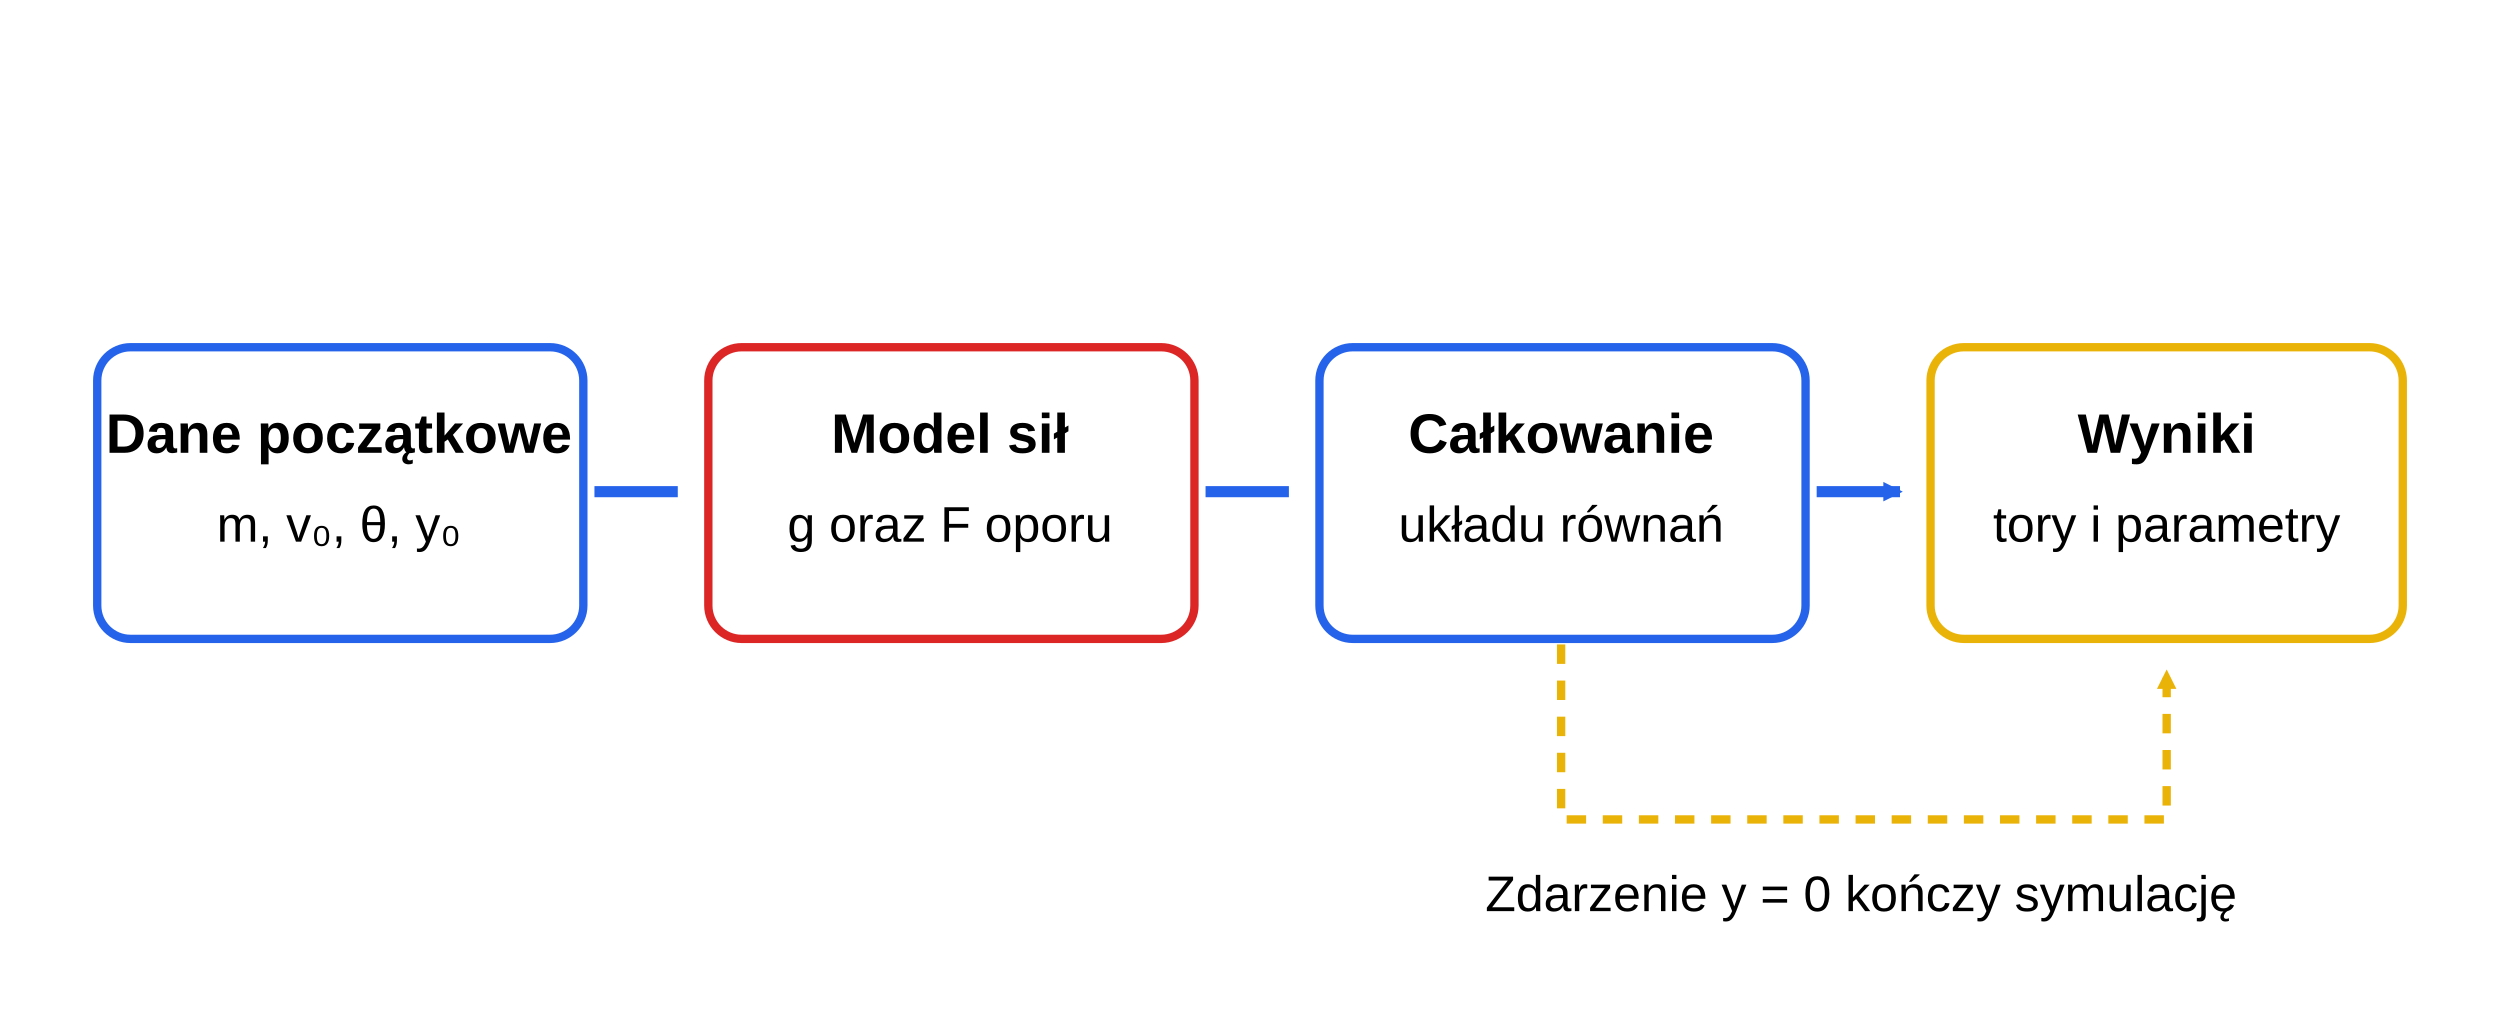
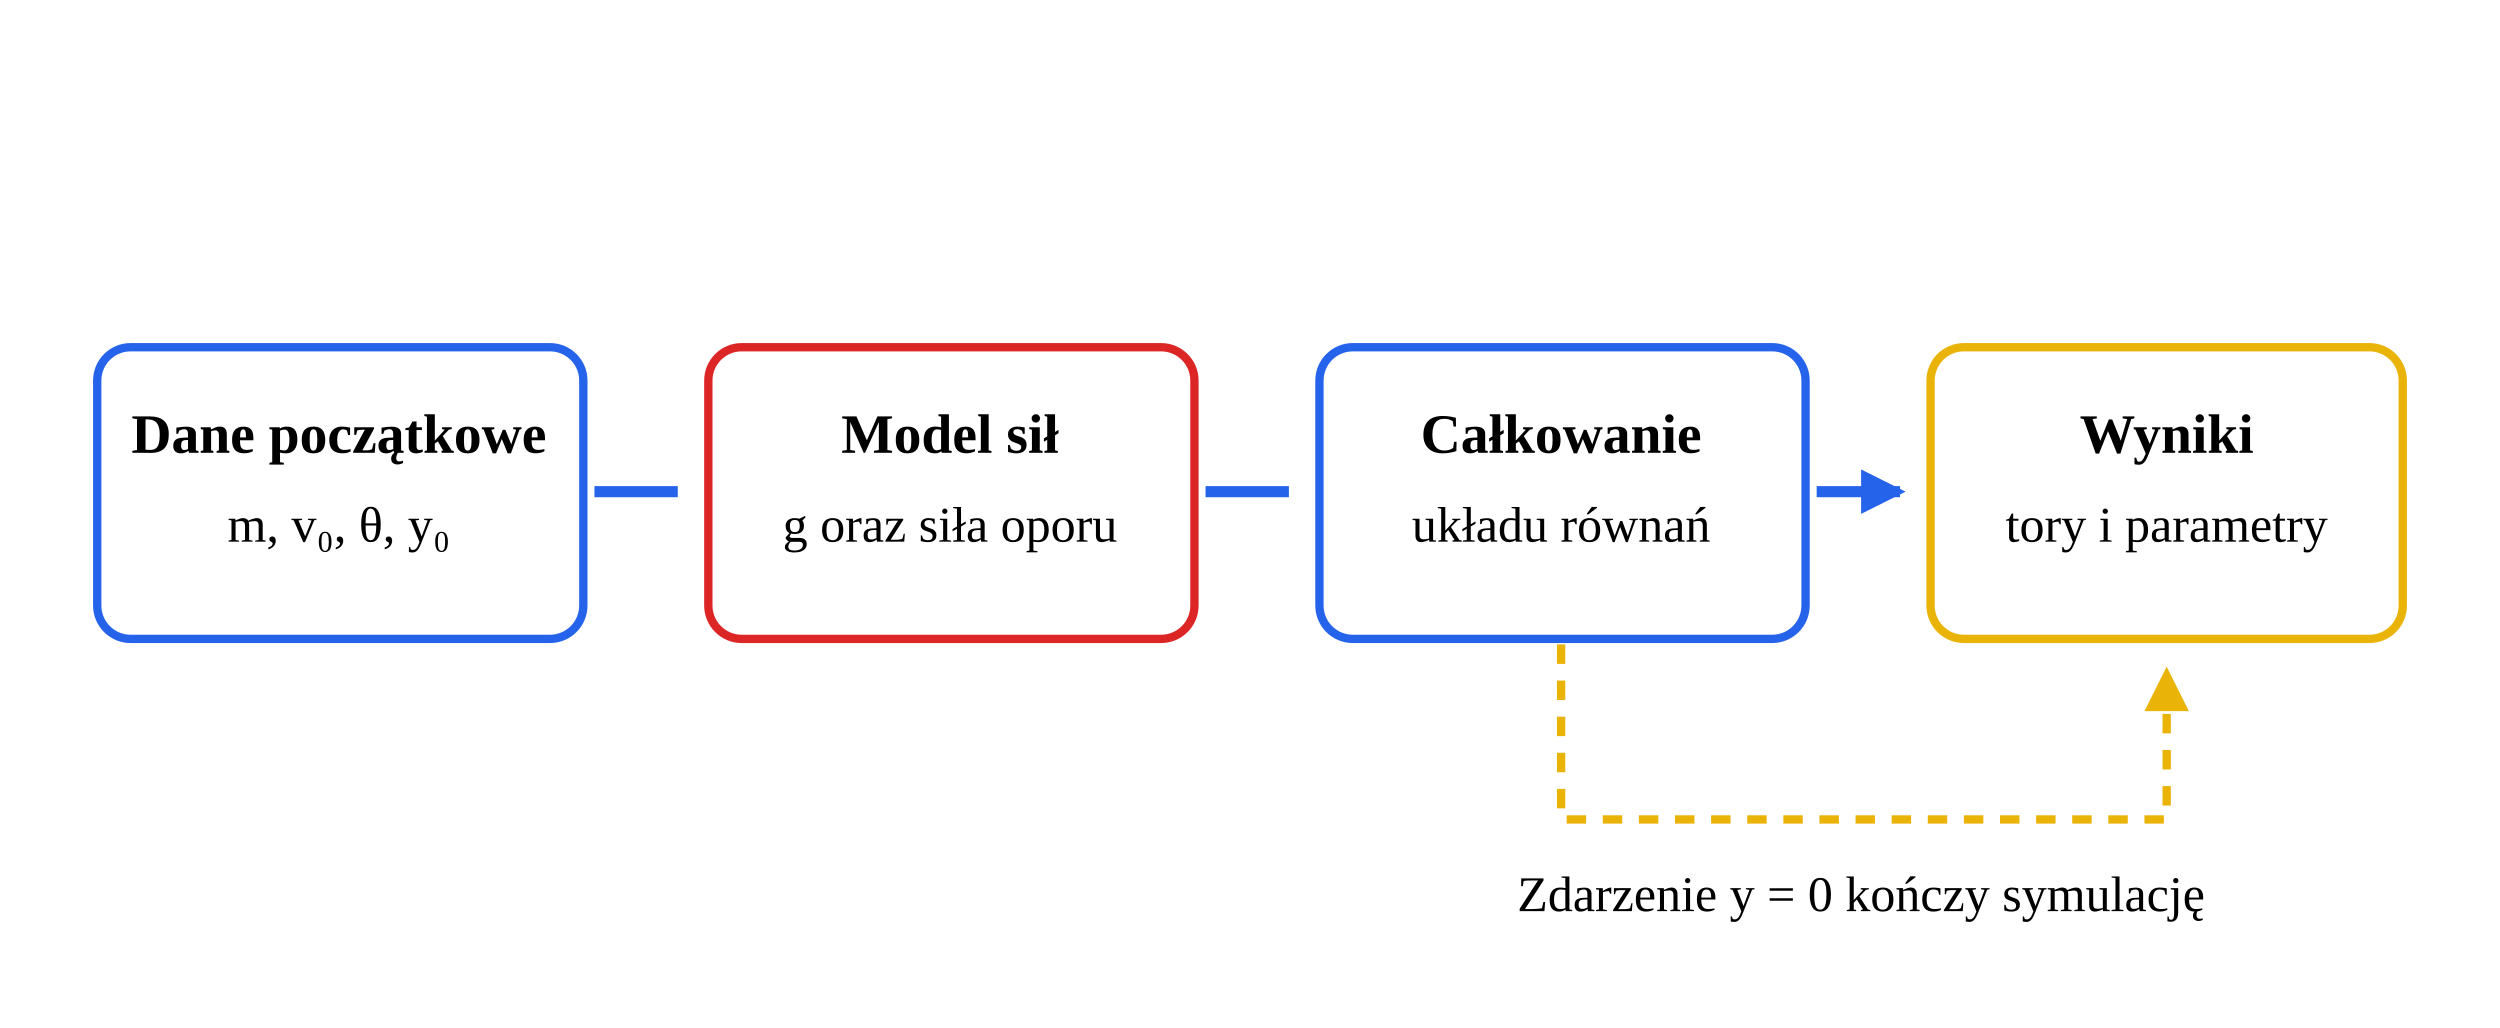
<svg xmlns="http://www.w3.org/2000/svg" width="900" height="370" viewBox="0 0 900 370" role="img" aria-labelledby="title desc">
  <defs>
-     <marker id="arrow" markerUnits="userSpaceOnUse" markerWidth="7" markerHeight="7" refX="6" refY="3.5" orient="auto">
-       <path d="M0 0L7 3.5L0 7Z" fill="#2563eb" />
+     <marker id="arrow" markerUnits="userSpaceOnUse" markerWidth="16" markerHeight="16" refX="14" refY="8" orient="auto">
+       <path d="M0 0L16 8L0 16Z" fill="#2563eb" />
    </marker>
-     <marker id="arrowYellow" markerUnits="userSpaceOnUse" markerWidth="7" markerHeight="7" refX="6" refY="3.5" orient="auto">
-       <path d="M0 0L7 3.5L0 7Z" fill="#eab308" />
+     <marker id="arrowYellow" markerUnits="userSpaceOnUse" markerWidth="16" markerHeight="16" refX="14" refY="8" orient="auto">
+       <path d="M0 0L16 8L0 16Z" fill="#eab308" />
    </marker>
  </defs>
-   <g font-family="Arial,sans-serif" text-anchor="middle">
+   <g font-family="'Times New Roman', Times, serif" text-anchor="middle">
    <rect x="35" y="125" width="175" height="105" rx="12" fill="none" stroke="#2563eb" stroke-width="3" />
    <text x="122" y="163" font-size="20" font-weight="700" fill="#000000">Dane początkowe</text>
    <text x="122" y="195" font-size="18" fill="#000000">m, v₀, θ, y₀</text>
    <rect x="255" y="125" width="175" height="105" rx="12" fill="none" stroke="#dc2626" stroke-width="3" />
    <text x="342" y="163" font-size="20" font-weight="700" fill="#000000">Model sił</text>
-     <text x="342" y="195" font-size="18" fill="#000000">g oraz F oporu</text>
+     <text x="342" y="195" font-size="18" fill="#000000">g oraz siła oporu</text>
    <rect x="475" y="125" width="175" height="105" rx="12" fill="none" stroke="#2563eb" stroke-width="3" />
    <text x="562" y="163" font-size="20" font-weight="700" fill="#000000">Całkowanie</text>
    <text x="562" y="195" font-size="18" fill="#000000">układu równań</text>
    <rect x="695" y="125" width="170" height="105" rx="12" fill="none" stroke="#eab308" stroke-width="3" />
    <text x="780" y="163" font-size="20" font-weight="700" fill="#000000">Wyniki</text>
    <text x="780" y="195" font-size="18" fill="#000000">tory i parametry</text>
  </g>
  <path d="M214 177H244M434 177H464M654 177H684" stroke="#2563eb" stroke-width="4" marker-end="url(#arrow)" />
  <path d="M562 232V295H780V242" fill="none" stroke="#eab308" stroke-width="3" stroke-dasharray="7 6" marker-end="url(#arrowYellow)" />
-   <text x="670" y="328" font-family="Arial,sans-serif" font-size="18" text-anchor="middle" fill="#000000">Zdarzenie y = 0 kończy symulację</text>
+   <text x="670" y="328" font-family="'Times New Roman', Times, serif" font-size="18" text-anchor="middle" fill="#000000">Zdarzenie y = 0 kończy symulację</text>
</svg>
